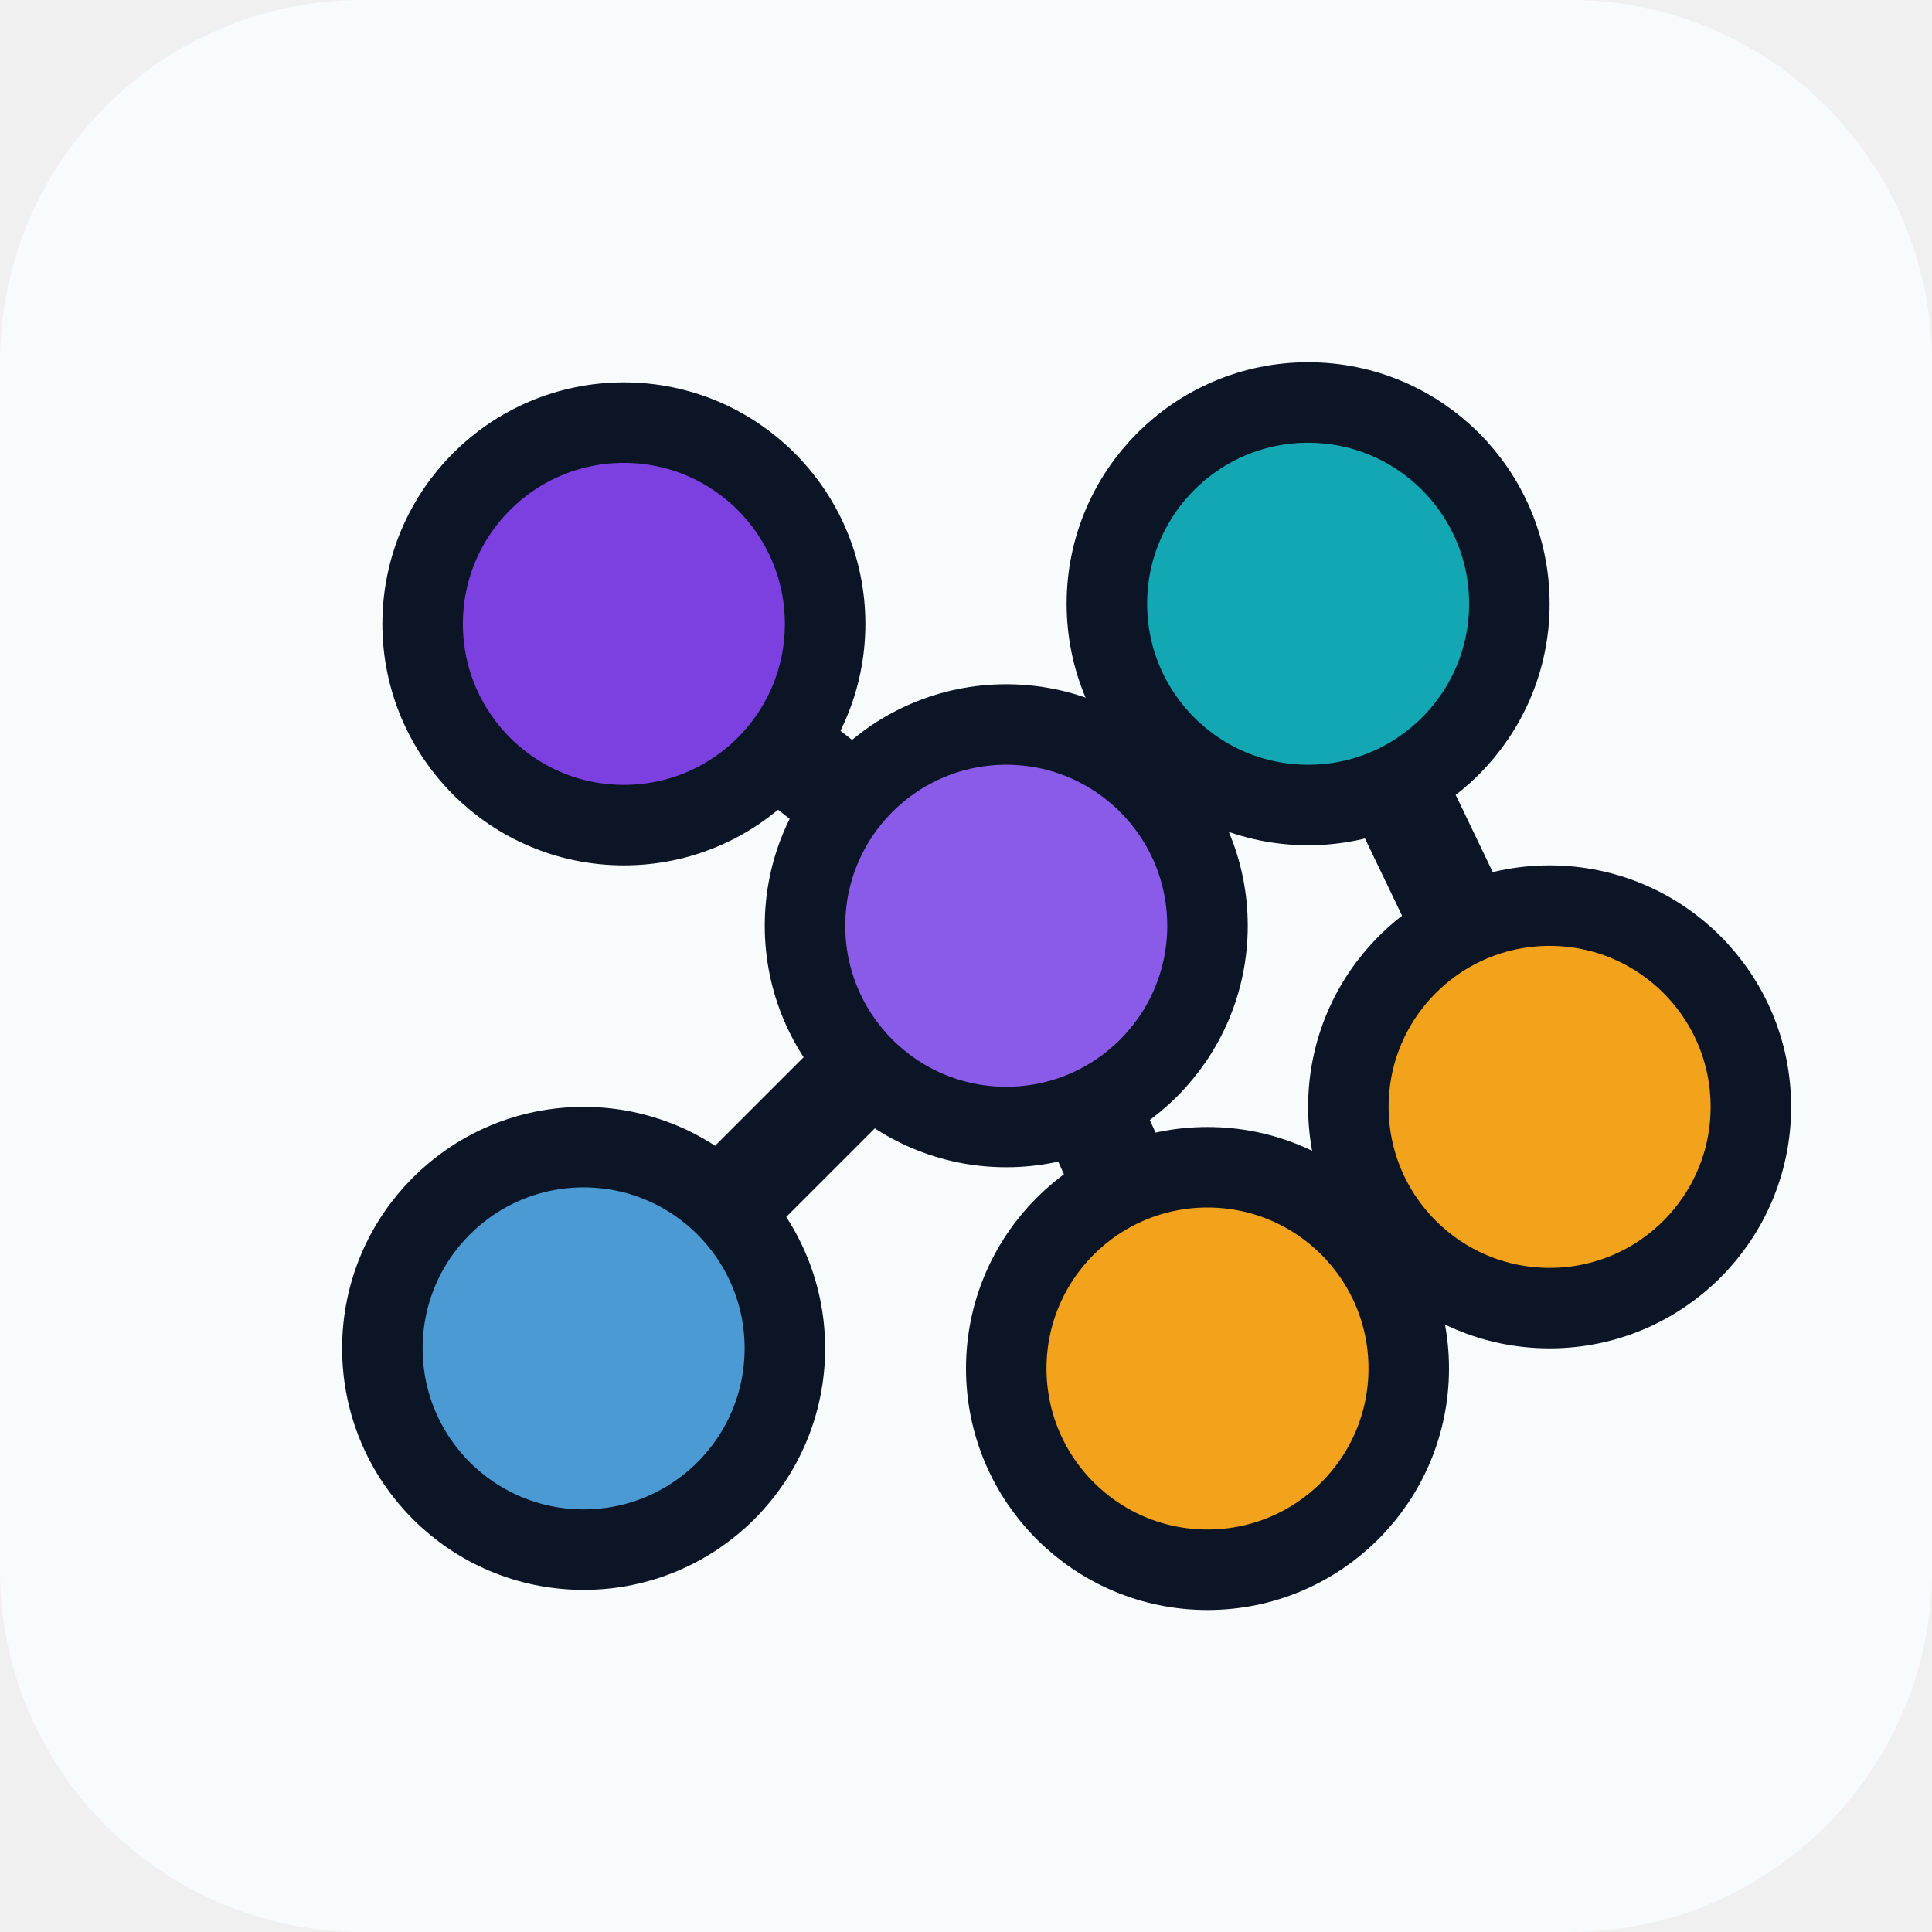
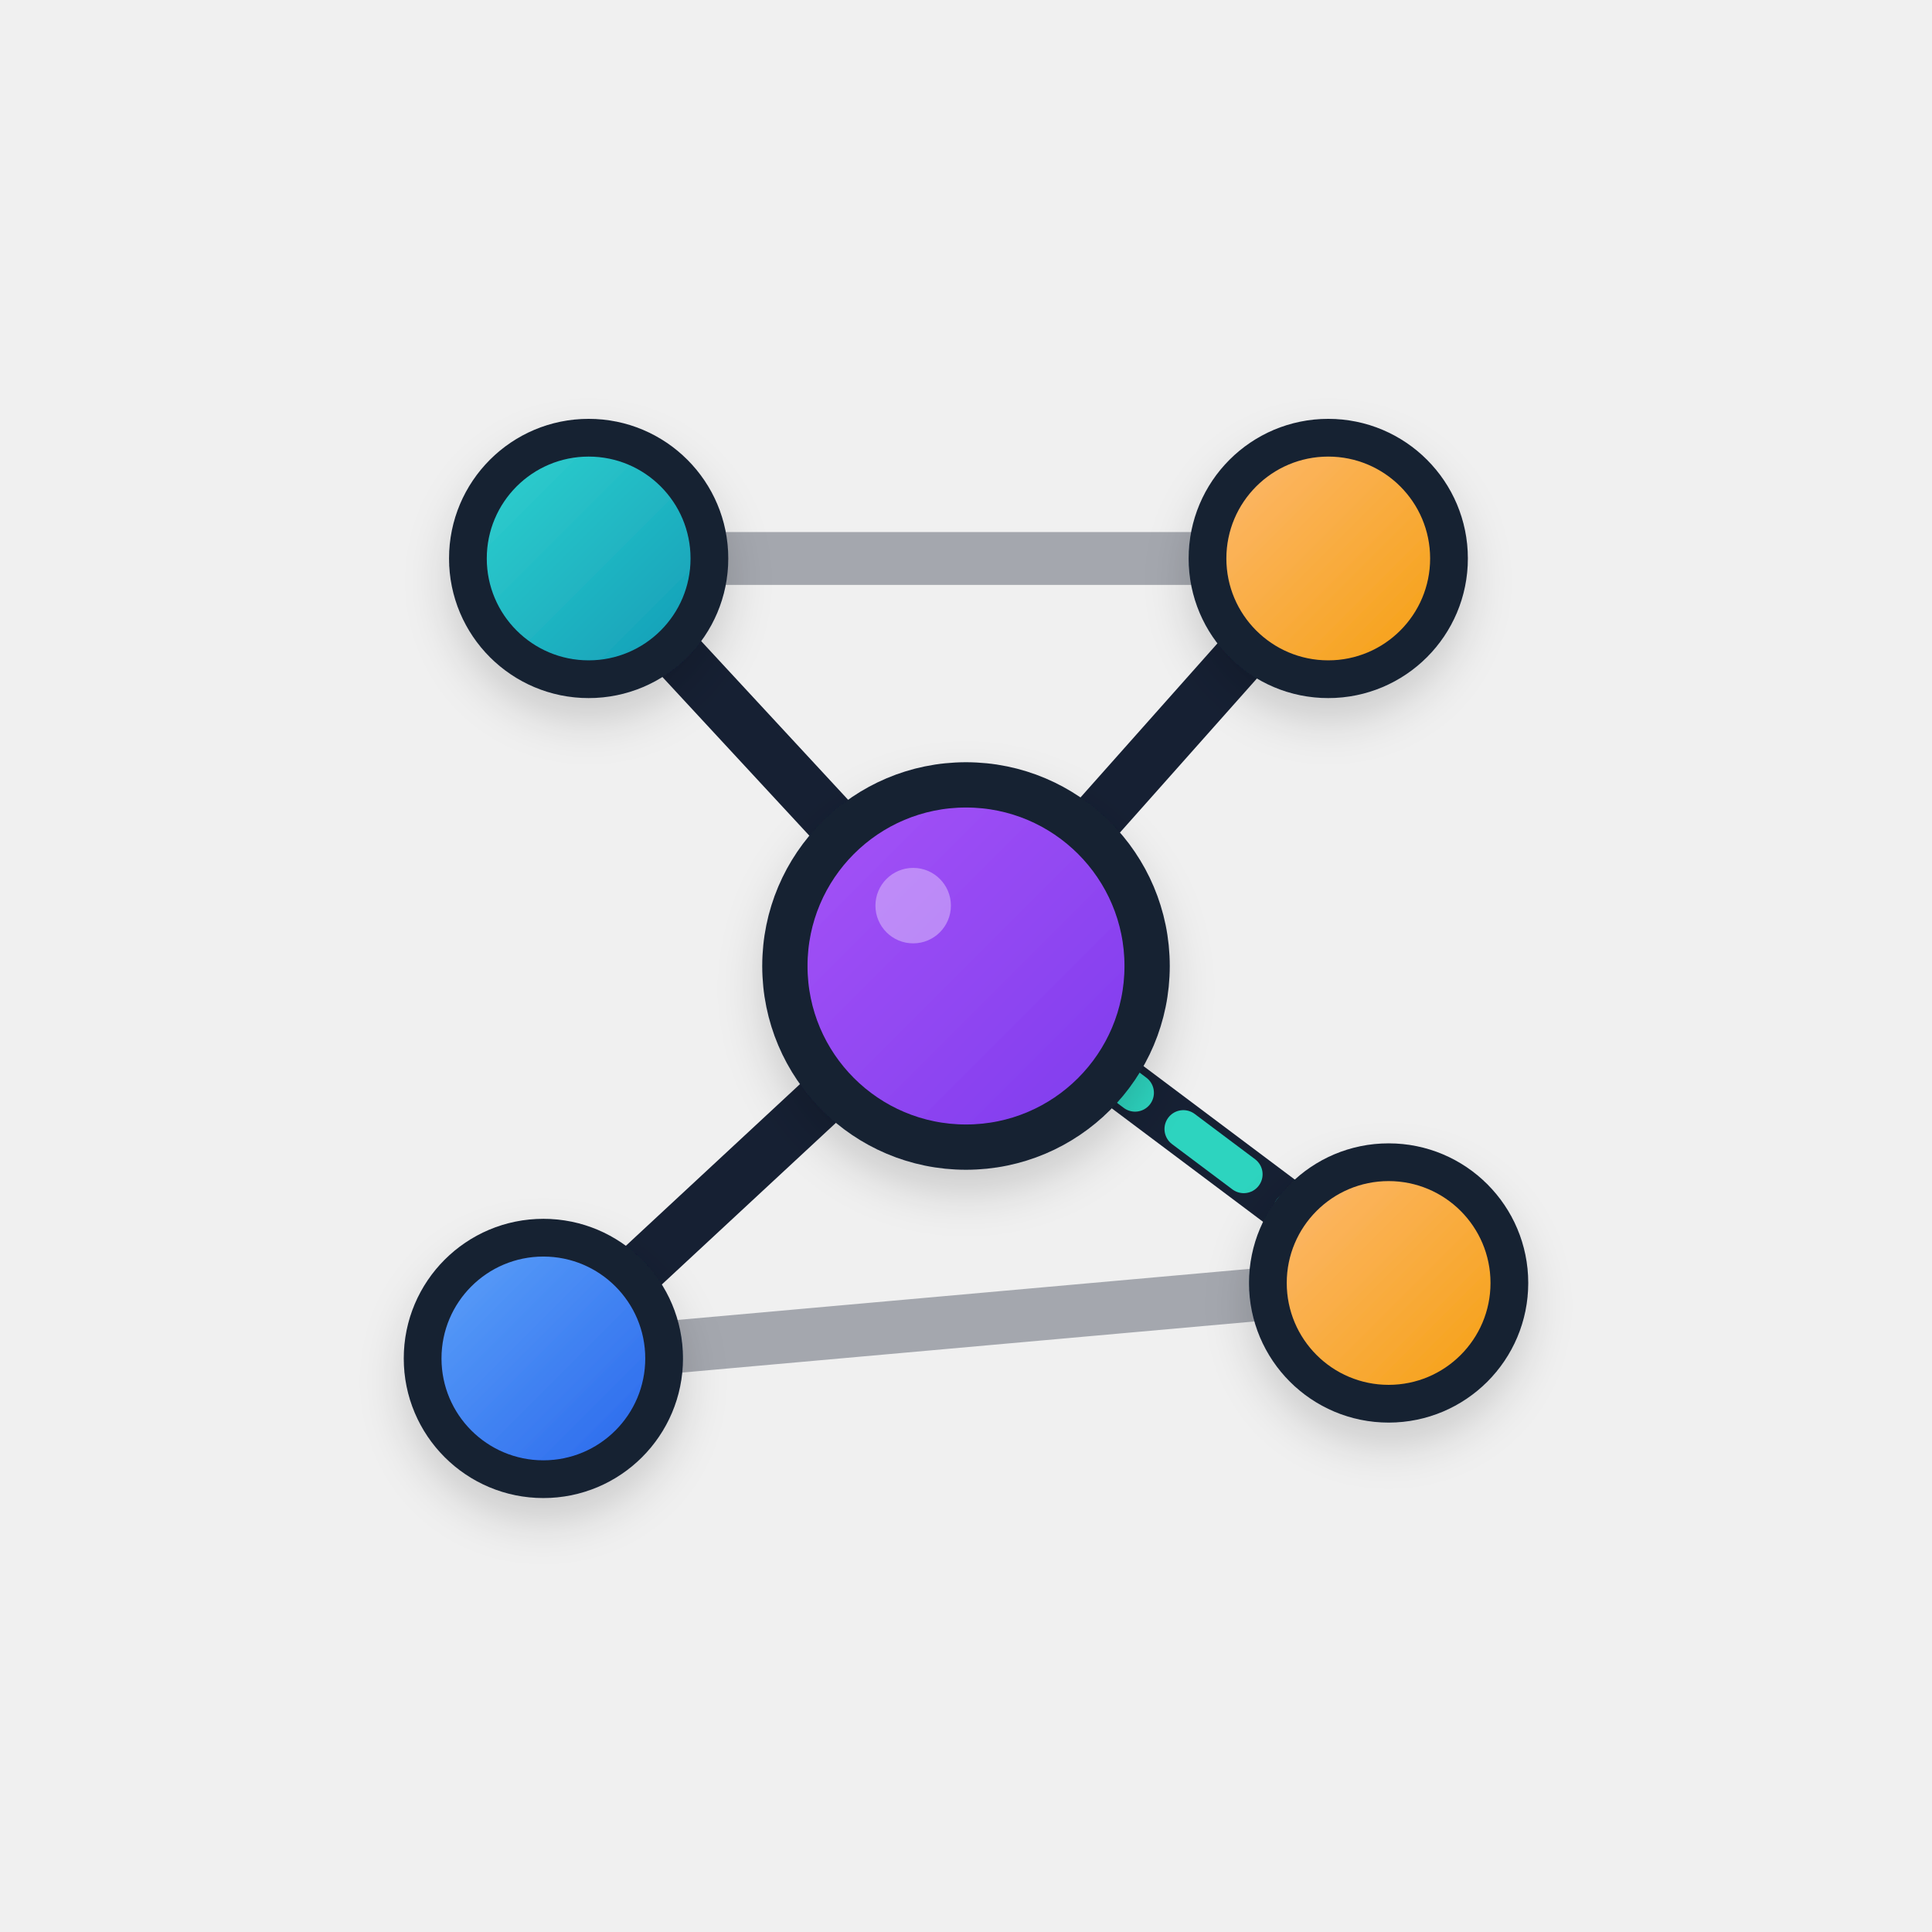
- <svg xmlns="http://www.w3.org/2000/svg" viewBox="0 0 96 96" role="img" aria-labelledby="title desc">
-   <rect width="96" height="96" rx="18" fill="#f8fbfc" />
-   <path d="M31 31l19 15M65 30L50 46M50 46l10 22M50 46L29 67M65 30l12 25M60 68l17-13" fill="none" stroke="#0b1526" stroke-width="5" stroke-linecap="round" />
-   <circle cx="31" cy="31" r="10" fill="#7c3fe0" stroke="#0b1526" stroke-width="4" />
-   <circle cx="65" cy="30" r="10" fill="#12a7b3" stroke="#0b1526" stroke-width="4" />
-   <circle cx="50" cy="46" r="10" fill="#8a5be8" stroke="#0b1526" stroke-width="4" />
-   <circle cx="29" cy="67" r="10" fill="#4b9ad4" stroke="#0b1526" stroke-width="4" />
-   <circle cx="60" cy="68" r="10" fill="#f2a21b" stroke="#0b1526" stroke-width="4" />
-   <circle cx="77" cy="55" r="10" fill="#f2a21b" stroke="#0b1526" stroke-width="4" />
+ <svg xmlns="http://www.w3.org/2000/svg" viewBox="0 0 256 256" width="256" height="256" fill="none">
+   <defs>
+     <linearGradient id="teal" x1="0" y1="0" x2="1" y2="1">
+       <stop offset="0%" stop-color="#31D6D1" />
+       <stop offset="100%" stop-color="#1198B5" />
+     </linearGradient>
+     <linearGradient id="purple" x1="0" y1="0" x2="1" y2="1">
+       <stop offset="0%" stop-color="#A855F7" />
+       <stop offset="100%" stop-color="#7C3AED" />
+     </linearGradient>
+     <linearGradient id="orange" x1="0" y1="0" x2="1" y2="1">
+       <stop offset="0%" stop-color="#FDBA74" />
+       <stop offset="100%" stop-color="#F59E0B" />
+     </linearGradient>
+     <linearGradient id="blue" x1="0" y1="0" x2="1" y2="1">
+       <stop offset="0%" stop-color="#60A5FA" />
+       <stop offset="100%" stop-color="#2563EB" />
+     </linearGradient>
+     <filter id="shadow" x="-50%" y="-50%" width="200%" height="200%">
+       <feDropShadow dx="0" dy="3" stdDeviation="3" flood-opacity="0.16" />
+     </filter>
+   </defs>
+   <g stroke="#162033" stroke-width="7" stroke-linecap="round" stroke-linejoin="round">
+     <path d="M128 128 L78 74" />
+     <path d="M128 128 L176 74" />
+     <path d="M128 128 L72 180" />
+     <path d="M128 128 L184 170" />
+     <path d="M78 74 L176 74" opacity=".35" />
+     <path d="M72 180 L184 170" opacity=".35" />
+   </g>
+   <path d="M128 128 L184 170" stroke="#2DD4BF" stroke-width="5" stroke-linecap="round" stroke-dasharray="10 8" />
+   <g filter="url(#shadow)">
+     <circle cx="128" cy="128" r="24" fill="url(#purple)" stroke="#162033" stroke-width="6" />
+   </g>
+   <g filter="url(#shadow)">
+     <circle cx="78" cy="74" r="16" fill="url(#teal)" stroke="#162033" stroke-width="5" />
+     <circle cx="176" cy="74" r="16" fill="url(#orange)" stroke="#162033" stroke-width="5" />
+     <circle cx="72" cy="180" r="16" fill="url(#blue)" stroke="#162033" stroke-width="5" />
+     <circle cx="184" cy="170" r="16" fill="url(#orange)" stroke="#162033" stroke-width="5" />
+   </g>
+   <circle cx="121" cy="120" r="5" fill="white" opacity=".35" />
</svg>
